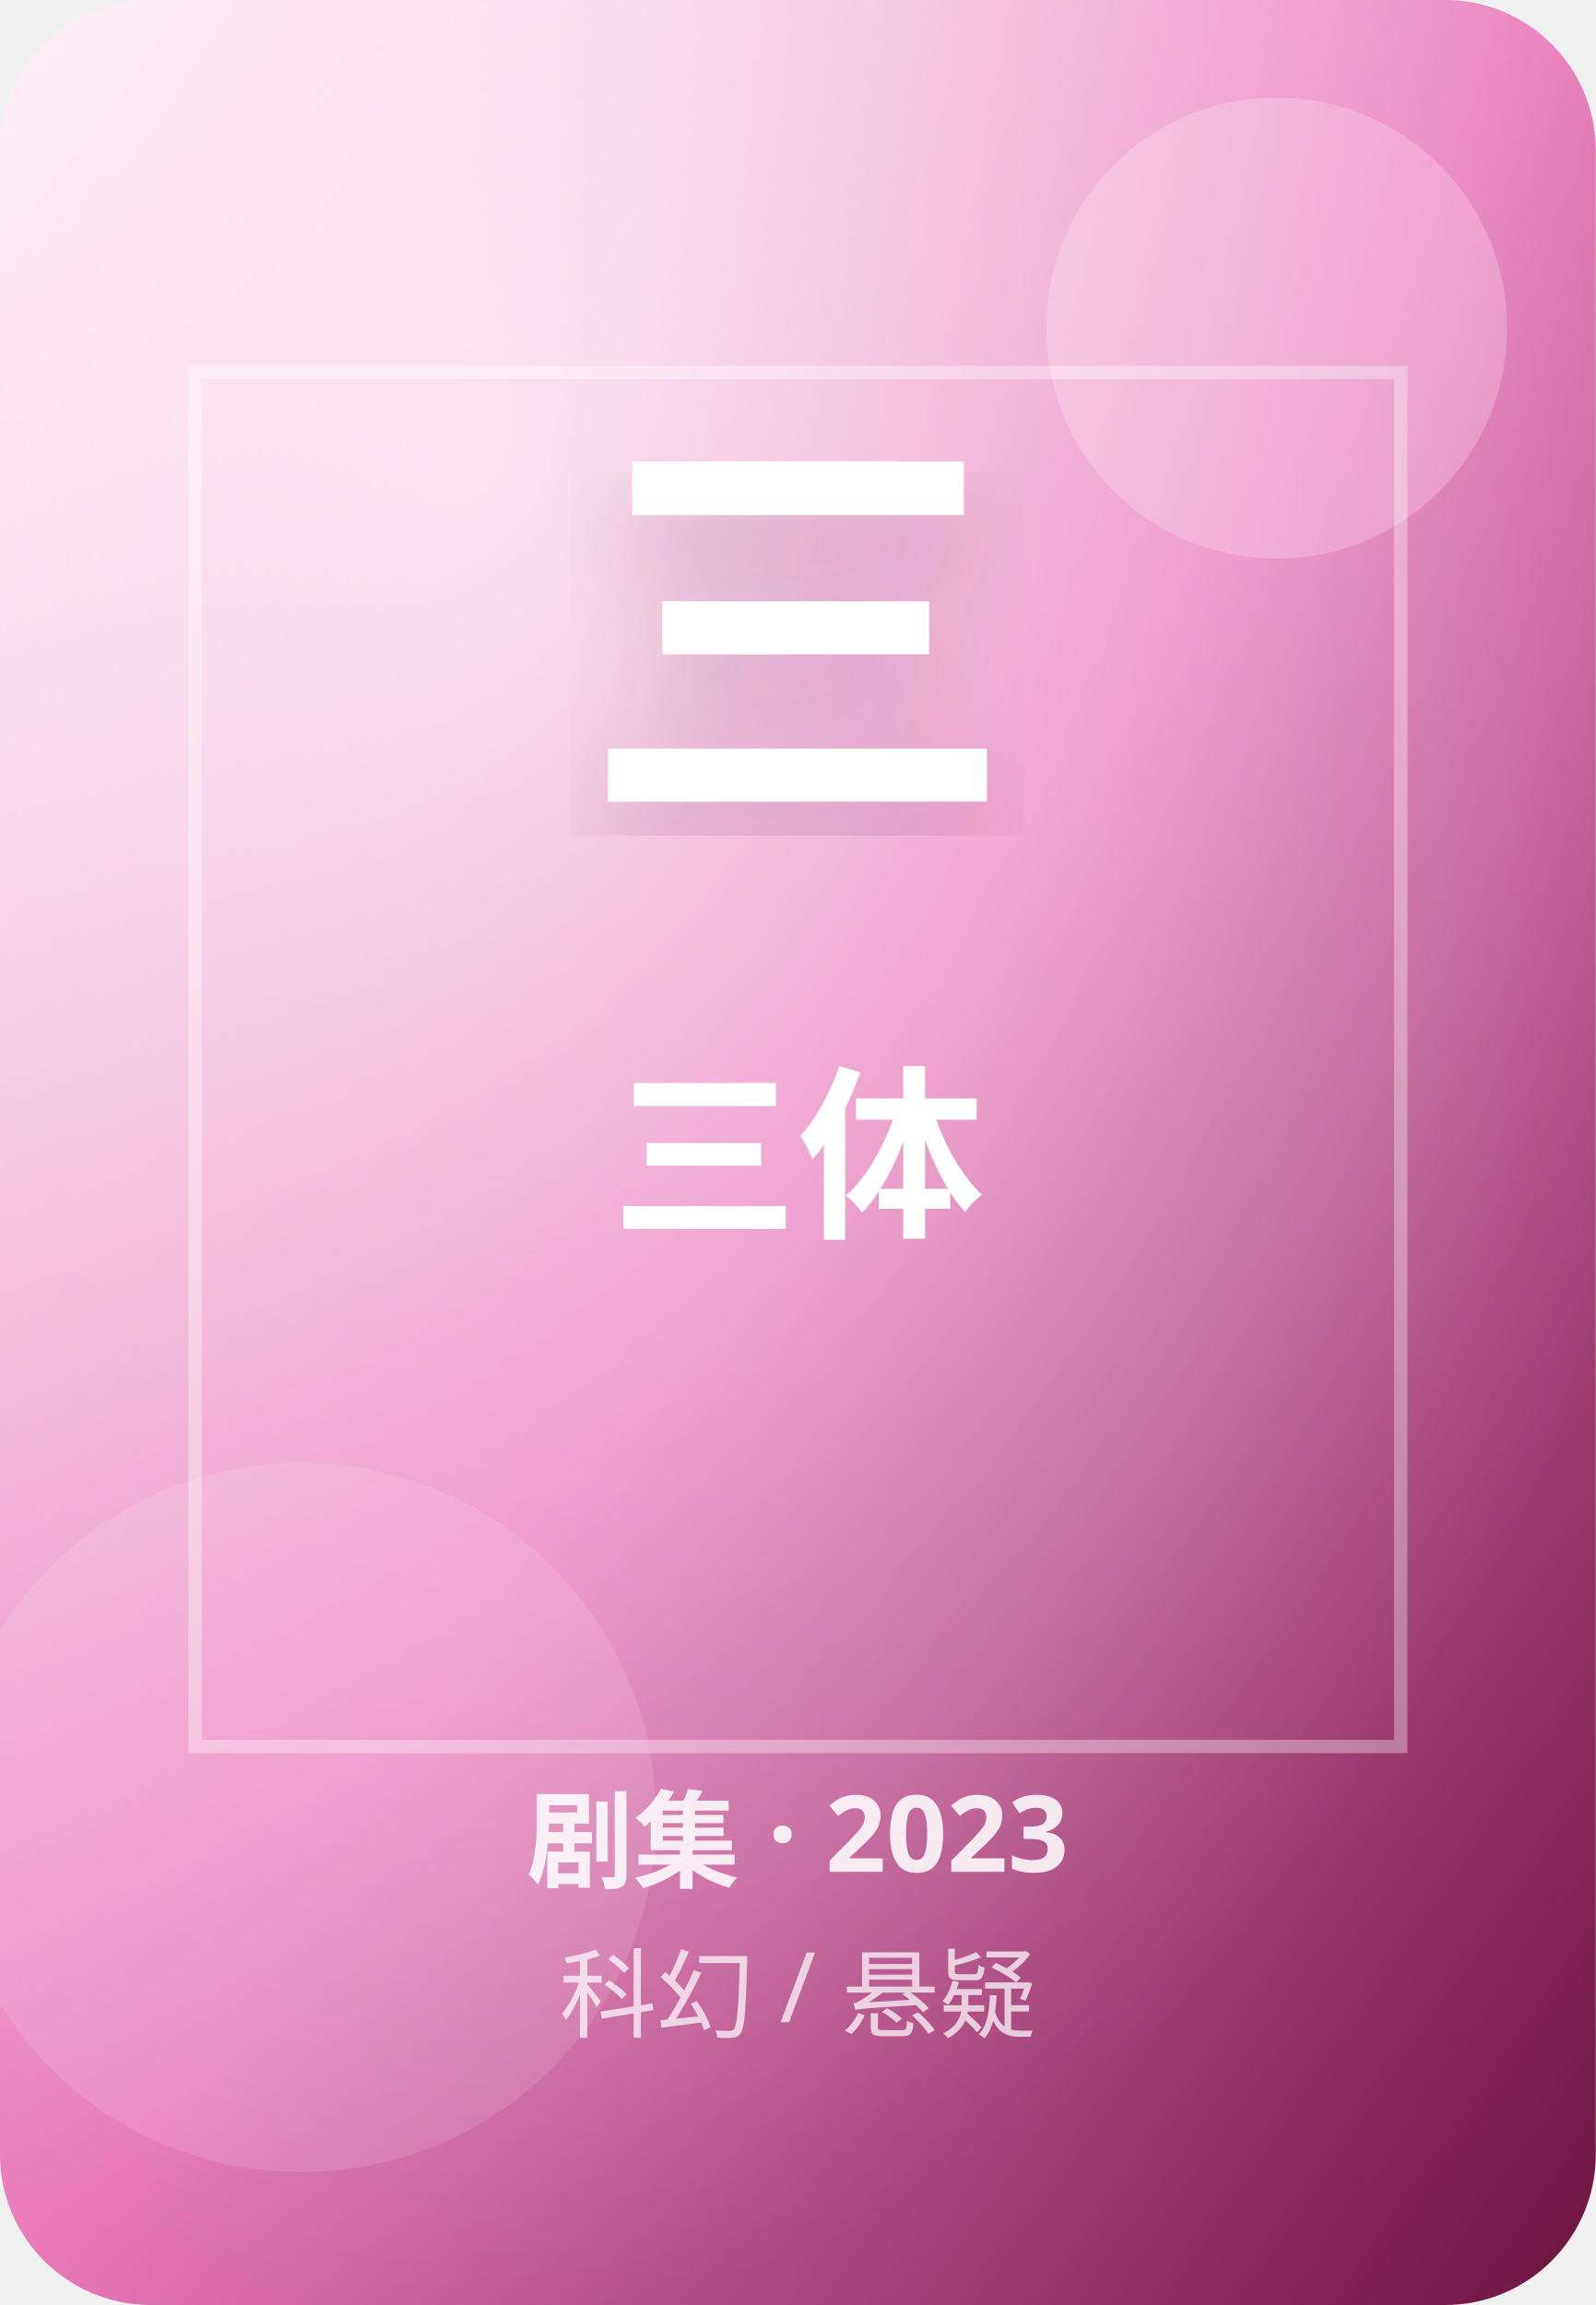
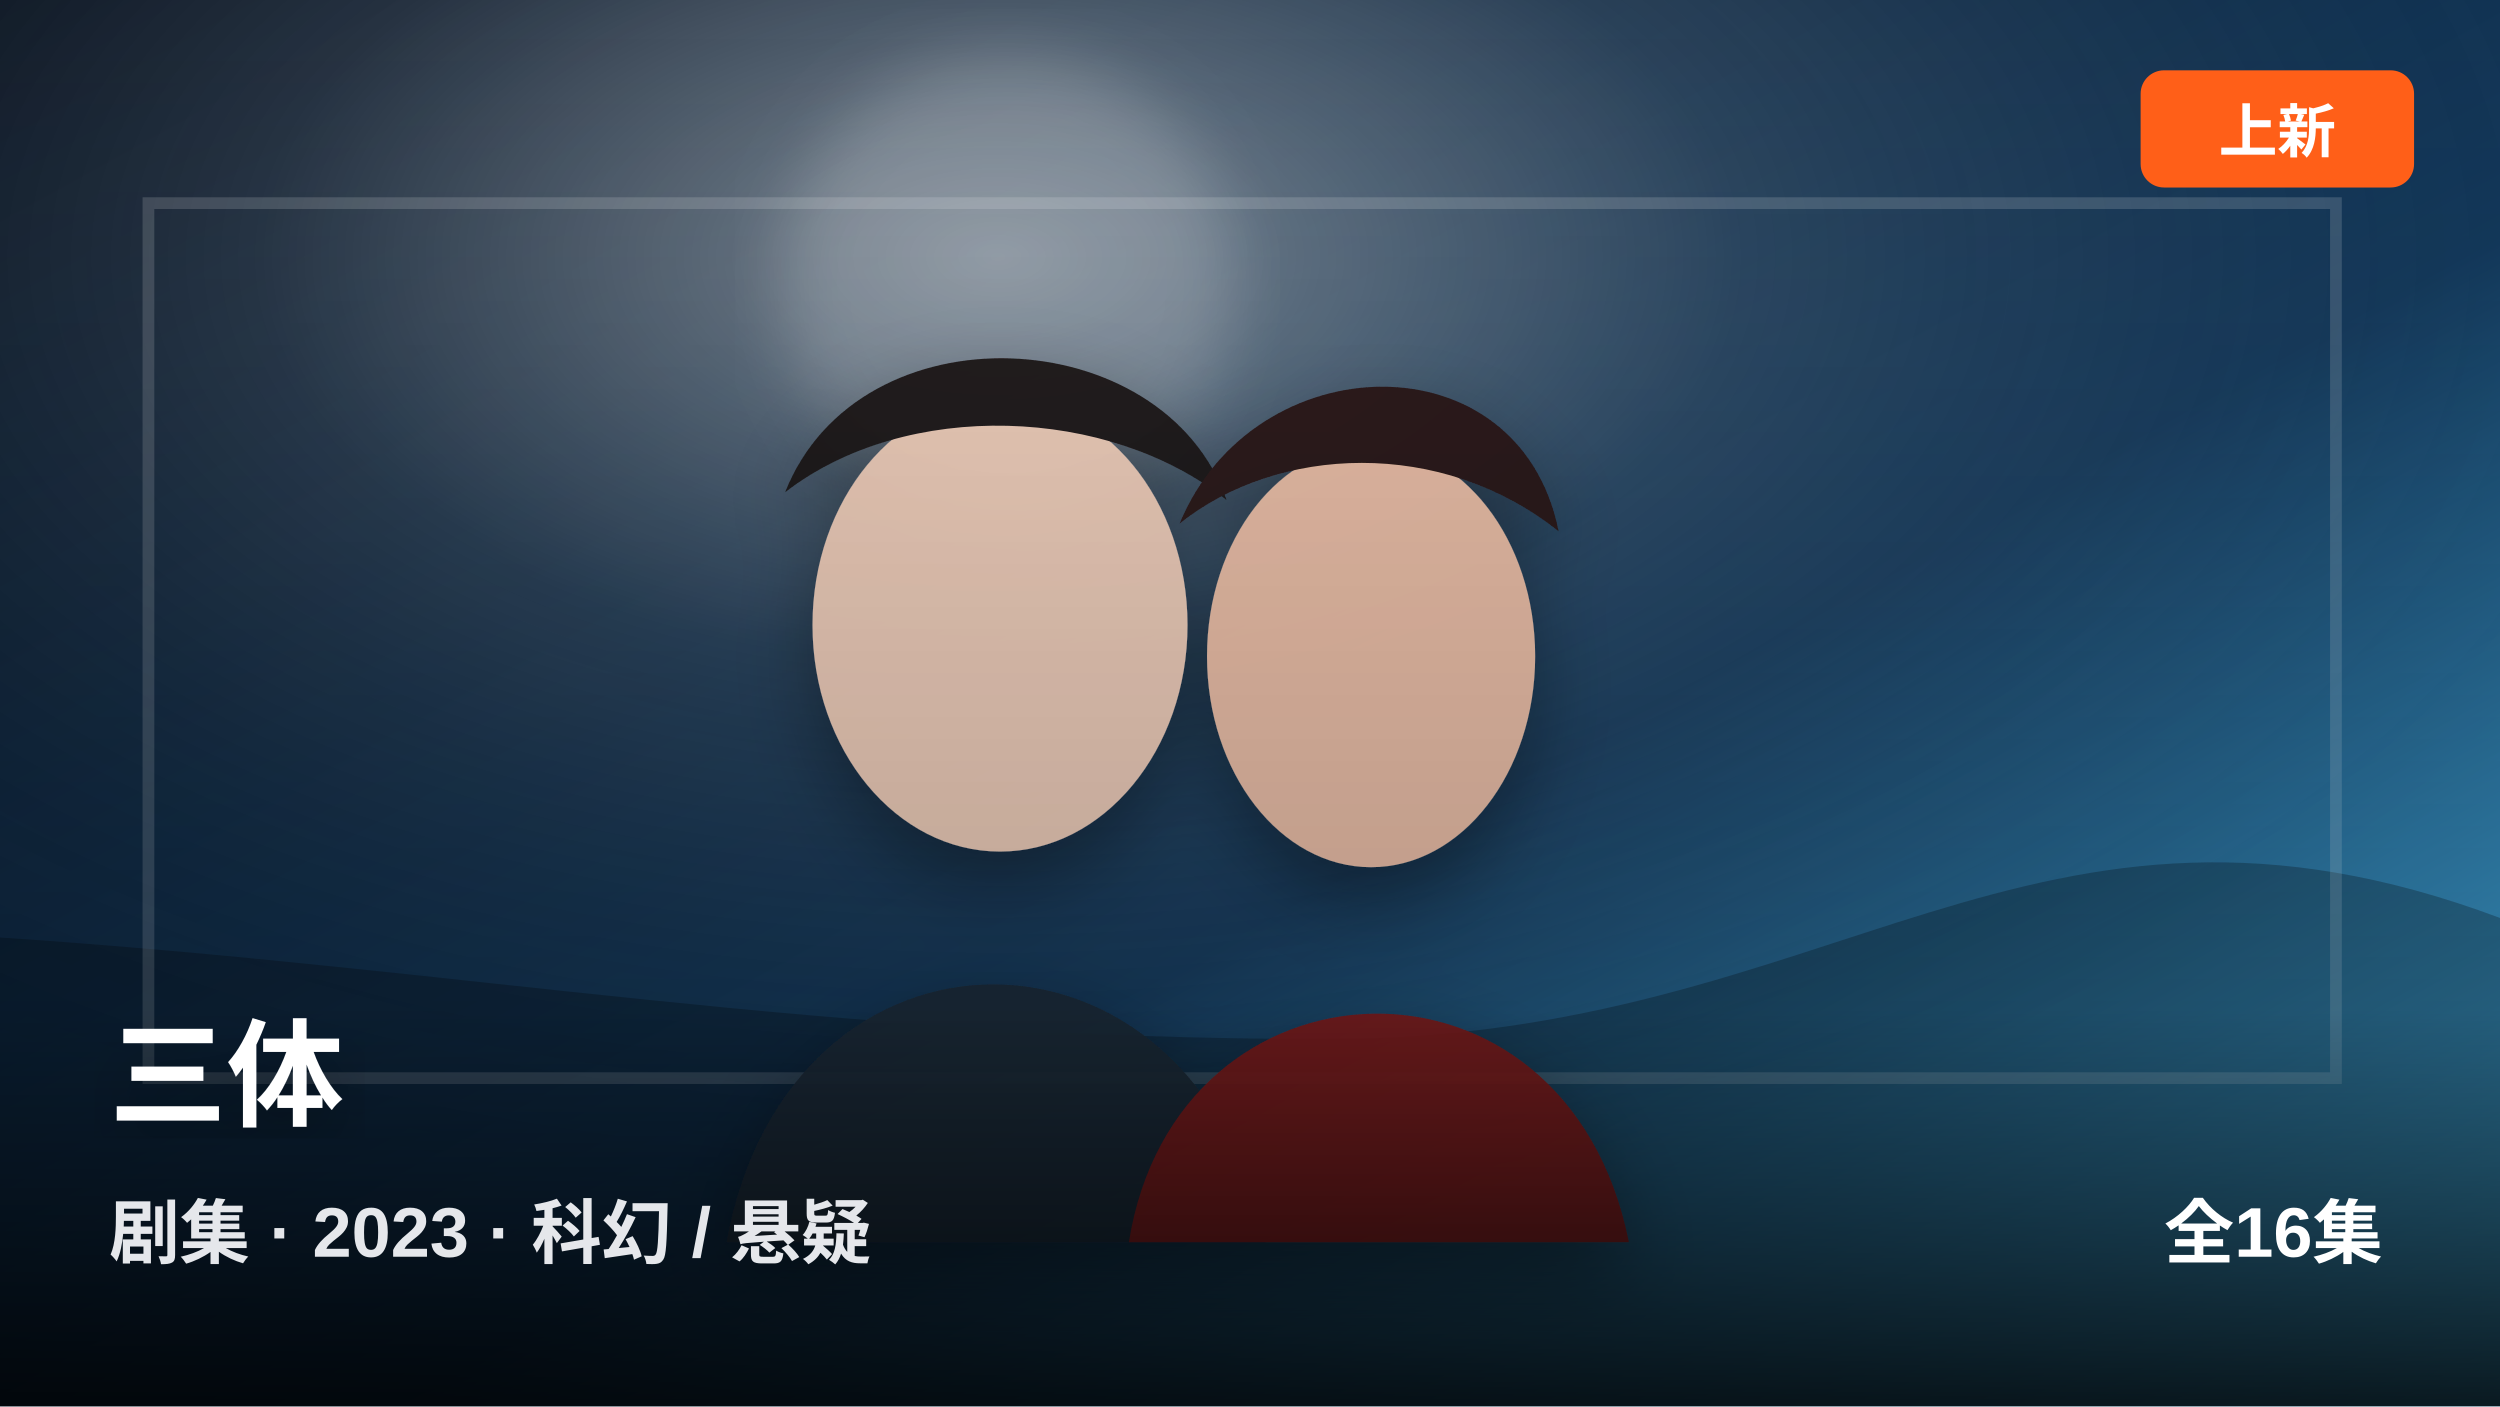
- <svg xmlns="http://www.w3.org/2000/svg" width="360" height="520" viewBox="0 0 360 520">
+ <svg xmlns="http://www.w3.org/2000/svg" width="640" height="360" viewBox="0 0 640 360">
  <defs>
-     <linearGradient id="g" x1="0" y1="0" x2="1" y2="1">
-       <stop offset="0" stop-color="#fde7f1" />
-       <stop offset="0.5" stop-color="#e879b9" />
-       <stop offset="1" stop-color="#6b123e" />
+     <linearGradient id="bg" x1="0" y1="0" x2="1" y2="1">
+       <stop offset="0" stop-color="#07111f" />
+       <stop offset="0.58" stop-color="#12395d" />
+       <stop offset="1" stop-color="#4ec7ff" />
    </linearGradient>
-     <radialGradient id="r" cx="30%" cy="20%" r="80%">
-       <stop offset="0" stop-color="#fff" stop-opacity=".65" />
-       <stop offset="1" stop-color="#fff" stop-opacity="0" />
+     <radialGradient id="light" cx="40%" cy="18%" r="70%">
+       <stop offset="0" stop-color="#fff" stop-opacity=".48" />
+       <stop offset=".42" stop-color="#fff" stop-opacity=".12" />
+       <stop offset="1" stop-color="#000" stop-opacity="0" />
    </radialGradient>
+     <linearGradient id="fade" x1="0" y1="0" x2="0" y2="1">
+       <stop offset="0" stop-color="#000" stop-opacity="0" />
+       <stop offset=".72" stop-color="#000" stop-opacity=".18" />
+       <stop offset="1" stop-color="#000" stop-opacity=".82" />
+     </linearGradient>
+     <filter id="soft">
+       <feGaussianBlur stdDeviation="8" />
+     </filter>
    <filter id="shadow">
-       <feDropShadow dx="0" dy="10" stdDeviation="12" flood-color="#4a102b" flood-opacity=".26" />
+       <feDropShadow dx="0" dy="8" stdDeviation="10" flood-color="#000" flood-opacity=".38" />
    </filter>
  </defs>
-   <rect width="360" height="520" rx="34" fill="url(#g)" />
-   <rect width="360" height="520" rx="34" fill="url(#r)" />
-   <circle cx="288" cy="74" r="52" fill="#fff" opacity=".22" />
-   <circle cx="68" cy="410" r="80" fill="#fff" opacity=".12" />
-   <path d="M44 84h272v310H44z" fill="none" stroke="#fff" stroke-opacity=".34" stroke-width="3" />
-   <text x="180" y="178" text-anchor="middle" font-family="Microsoft YaHei, SimHei, sans-serif" font-size="98" font-weight="900" fill="#fff" filter="url(#shadow)">三</text>
-   <text x="180" y="276" text-anchor="middle" font-family="Microsoft YaHei, SimHei, sans-serif" font-size="42" font-weight="900" fill="#fff">三体</text>
-   <text x="180" y="326" text-anchor="middle" font-family="Microsoft YaHei, SimHei, sans-serif" font-size="36" font-weight="800" fill="#fff" opacity=".92" />
-   <text x="180" y="424" text-anchor="middle" font-family="Microsoft YaHei, SimHei, sans-serif" font-size="24" font-weight="700" fill="#fff" opacity=".86">剧集 · 2023</text>
-   <text x="180" y="458" text-anchor="middle" font-family="Microsoft YaHei, SimHei, sans-serif" font-size="22" fill="#fff" opacity=".72">科幻 / 悬疑</text>
+   <rect width="640" height="360" fill="url(#bg)" />
+   <rect width="640" height="360" fill="url(#light)" />
+   <path d="M0 240 C120 248 210 266 340 266 S520 190 640 235 V360 H0Z" fill="#000" opacity=".25" />
+   <circle cx="258" cy="72" r="58" fill="#fff" opacity=".18" filter="url(#soft)" />
+   <rect x="38" y="52" width="560" height="224" fill="none" stroke="#fff" stroke-opacity=".16" stroke-width="3" />
+   <g filter="url(#shadow)" opacity=".94">
+     <ellipse cx="256" cy="160" rx="48" ry="58" fill="#f7d2bd" />
+     <path d="M186 318 C202 230 306 230 324 318Z" fill="#1f2937" />
+     <path d="M201 126 C220 78 298 82 314 128 C284 104 232 102 201 126Z" fill="#1b1717" />
+     <ellipse cx="351" cy="168" rx="42" ry="54" fill="#f3c4aa" />
+     <path d="M289 318 C301 242 401 238 417 318Z" fill="#7f1d1d" />
+     <path d="M302 134 C321 88 389 86 399 136 C369 112 327 114 302 134Z" fill="#2a1814" />
+   </g>
+   <rect width="640" height="360" fill="url(#fade)" />
+   <text x="28" y="286" font-family="Microsoft YaHei, PingFang SC, Arial, sans-serif" font-size="30" font-weight="900" fill="#fff" filter="url(#shadow)">三体</text>
+   <text x="28" y="322" font-family="Microsoft YaHei, PingFang SC, Arial, sans-serif" font-size="18" font-weight="700" fill="#e5e7eb">剧集 · 2023 · 科幻 / 悬疑</text>
+   <text x="610" y="322" text-anchor="end" font-family="Microsoft YaHei, PingFang SC, Arial, sans-serif" font-size="18" font-weight="800" fill="#fff">全16集</text>
+   <rect x="548" y="18" width="70" height="30" rx="6" fill="#ff5f18" />
+   <text x="583" y="39" text-anchor="middle" font-family="Microsoft YaHei, Arial" font-size="15" font-weight="800" fill="#fff">上新</text>
</svg>
